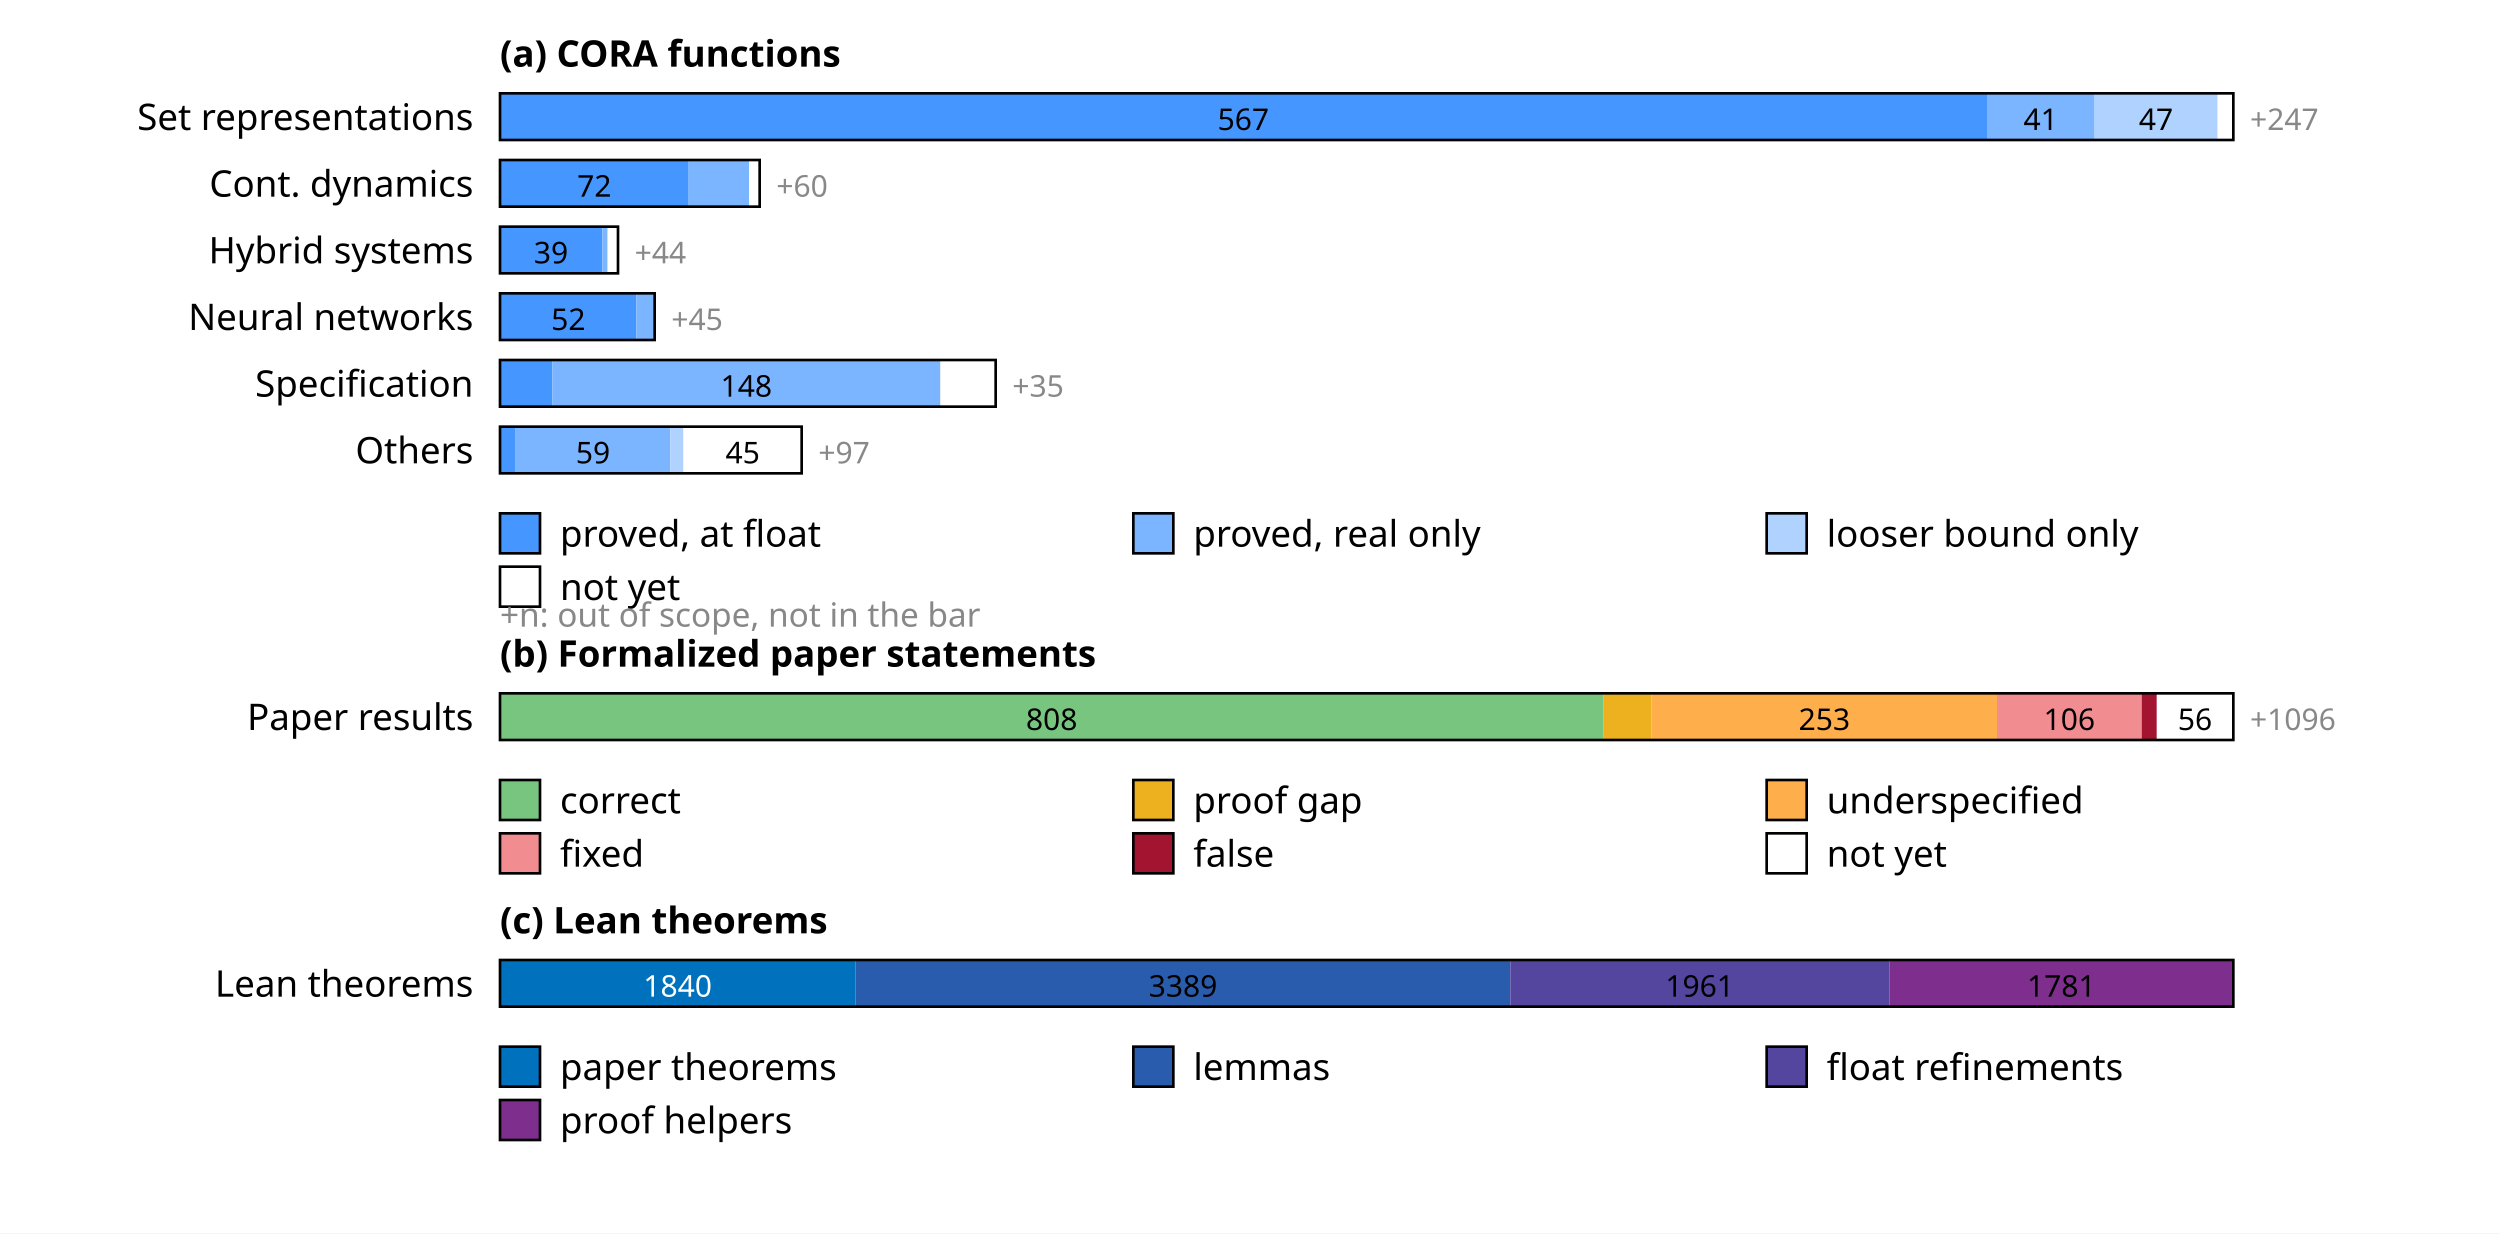
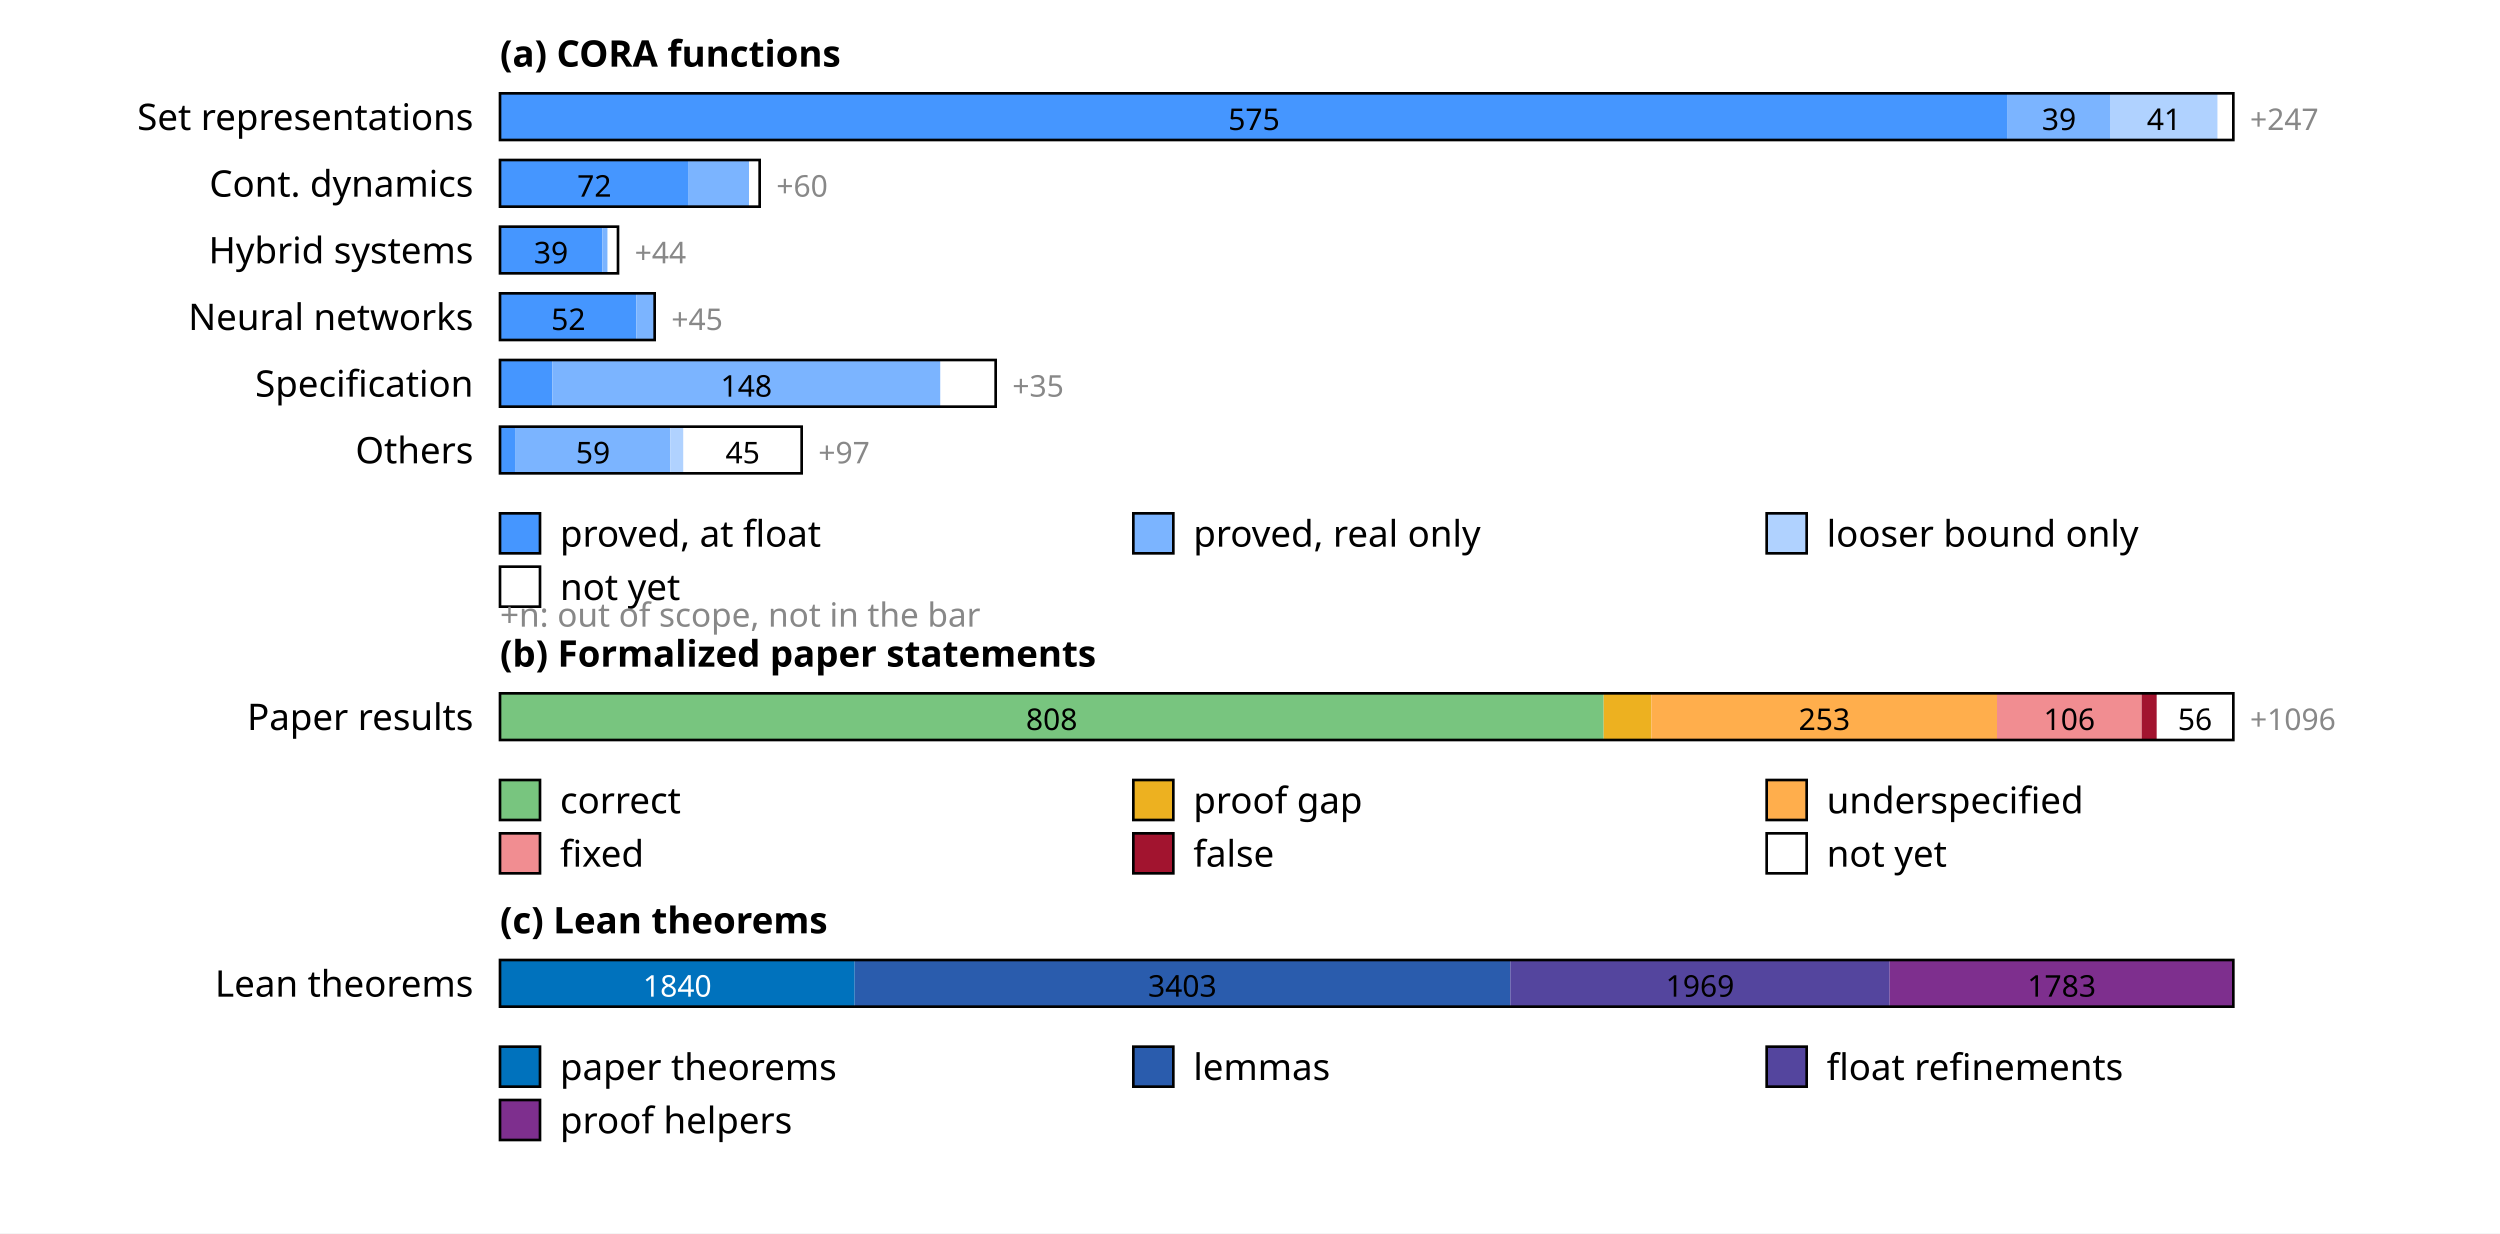
<svg xmlns="http://www.w3.org/2000/svg" width="750" height="370" font-family="sans-serif" font-size="11">
  <rect width="100%" height="100%" fill="white" />
  <text x="150" y="20" font-weight="bold">(a) CORA functions</text>
  <text x="142" y="39" text-anchor="end">Set representations</text>
-   <rect x="150.0" y="28" width="446.1" height="14" fill="rgb(69,150,255)" />
-   <text x="373.0" y="39" text-anchor="middle" font-size="9" fill="#000">567</text>
-   <rect x="596.1" y="28" width="32.3" height="14" fill="rgb(123,180,255)" />
-   <text x="612.2" y="39" text-anchor="middle" font-size="9" fill="#000">41</text>
-   <rect x="628.3" y="28" width="37.0" height="14" fill="rgb(176,210,255)" />
-   <text x="646.8" y="39" text-anchor="middle" font-size="9" fill="#000">47</text>
+   <rect x="150.0" y="28" width="452.3" height="14" fill="rgb(69,150,255)" />
+   <text x="376.2" y="39" text-anchor="middle" font-size="9" fill="#000">575</text>
+   <rect x="602.3" y="28" width="30.7" height="14" fill="rgb(123,180,255)" />
+   <text x="617.7" y="39" text-anchor="middle" font-size="9" fill="#000">39</text>
+   <rect x="633.0" y="28" width="32.3" height="14" fill="rgb(176,210,255)" />
+   <text x="649.2" y="39" text-anchor="middle" font-size="9" fill="#000">41</text>
  <rect x="665.3" y="28" width="4.7" height="14" fill="rgb(255,255,255)" />
  <rect x="150" y="28" width="520.0" height="14" fill="none" stroke="#000" stroke-width="0.8" />
  <text x="675.0" y="39" font-size="9" fill="#888">+247</text>
  <text x="142" y="59" text-anchor="end">Cont. dynamics</text>
  <rect x="150.0" y="48" width="56.6" height="14" fill="rgb(69,150,255)" />
  <text x="178.3" y="59" text-anchor="middle" font-size="9" fill="#000">72</text>
  <rect x="206.6" y="48" width="18.1" height="14" fill="rgb(123,180,255)" />
  <rect x="224.7" y="48" width="3.1" height="14" fill="rgb(255,255,255)" />
  <rect x="150" y="48" width="77.9" height="14" fill="none" stroke="#000" stroke-width="0.8" />
  <text x="232.9" y="59" font-size="9" fill="#888">+60</text>
  <text x="142" y="79" text-anchor="end">Hybrid systems</text>
  <rect x="150.0" y="68" width="30.7" height="14" fill="rgb(69,150,255)" />
  <text x="165.3" y="79" text-anchor="middle" font-size="9" fill="#000">39</text>
  <rect x="180.7" y="68" width="1.6" height="14" fill="rgb(123,180,255)" />
  <rect x="182.3" y="68" width="3.1" height="14" fill="rgb(255,255,255)" />
  <rect x="150" y="68" width="35.4" height="14" fill="none" stroke="#000" stroke-width="0.8" />
  <text x="190.4" y="79" font-size="9" fill="#888">+44</text>
  <text x="142" y="99" text-anchor="end">Neural networks</text>
  <rect x="150.0" y="88" width="40.9" height="14" fill="rgb(69,150,255)" />
  <text x="170.5" y="99" text-anchor="middle" font-size="9" fill="#000">52</text>
  <rect x="190.9" y="88" width="5.5" height="14" fill="rgb(123,180,255)" />
  <rect x="150" y="88" width="46.4" height="14" fill="none" stroke="#000" stroke-width="0.8" />
  <text x="201.4" y="99" font-size="9" fill="#888">+45</text>
  <text x="142" y="119" text-anchor="end">Specification</text>
  <rect x="150.0" y="108" width="15.7" height="14" fill="rgb(69,150,255)" />
  <rect x="165.7" y="108" width="116.4" height="14" fill="rgb(123,180,255)" />
  <text x="223.9" y="119" text-anchor="middle" font-size="9" fill="#000">148</text>
  <rect x="282.2" y="108" width="16.5" height="14" fill="rgb(255,255,255)" />
  <rect x="150" y="108" width="148.7" height="14" fill="none" stroke="#000" stroke-width="0.8" />
  <text x="303.7" y="119" font-size="9" fill="#888">+35</text>
  <text x="142" y="139" text-anchor="end">Others</text>
  <rect x="150.0" y="128" width="4.7" height="14" fill="rgb(69,150,255)" />
  <rect x="154.7" y="128" width="46.4" height="14" fill="rgb(123,180,255)" />
  <text x="177.9" y="139" text-anchor="middle" font-size="9" fill="#000">59</text>
  <rect x="201.1" y="128" width="3.9" height="14" fill="rgb(176,210,255)" />
  <rect x="205.1" y="128" width="35.4" height="14" fill="rgb(255,255,255)" />
  <text x="222.8" y="139" text-anchor="middle" font-size="9" fill="#000">45</text>
  <rect x="150" y="128" width="90.5" height="14" fill="none" stroke="#000" stroke-width="0.8" />
  <text x="245.5" y="139" font-size="9" fill="#888">+97</text>
  <rect x="150" y="154" width="12" height="12" fill="rgb(69,150,255)" stroke="#000" stroke-width="0.8" />
  <text x="168" y="164">proved, at float</text>
  <rect x="340" y="154" width="12" height="12" fill="rgb(123,180,255)" stroke="#000" stroke-width="0.8" />
  <text x="358" y="164">proved, real only</text>
  <rect x="530" y="154" width="12" height="12" fill="rgb(176,210,255)" stroke="#000" stroke-width="0.8" />
  <text x="548" y="164">looser bound only</text>
  <rect x="150" y="170" width="12" height="12" fill="rgb(255,255,255)" stroke="#000" stroke-width="0.8" />
  <text x="168" y="180">not yet</text>
  <text x="150" y="188" font-size="10" fill="#888">+n: out of scope, not in the bar</text>
  <text x="150" y="200" font-weight="bold">(b) Formalized paper statements</text>
  <text x="142" y="219" text-anchor="end">Paper results</text>
  <rect x="150.0" y="208" width="331.1" height="14" fill="rgb(120,197,127)" />
  <text x="315.5" y="219" text-anchor="middle" font-size="9" fill="#000">808</text>
  <rect x="481.1" y="208" width="14.3" height="14" fill="rgb(237,177,32)" />
  <rect x="495.4" y="208" width="103.7" height="14" fill="rgb(255,174,76)" />
  <text x="547.3" y="219" text-anchor="middle" font-size="9" fill="#000">253</text>
  <rect x="599.1" y="208" width="43.4" height="14" fill="rgb(241,141,145)" />
  <text x="620.8" y="219" text-anchor="middle" font-size="9" fill="#000">106</text>
  <rect x="642.5" y="208" width="4.5" height="14" fill="rgb(162,20,47)" />
  <rect x="647.1" y="208" width="22.9" height="14" fill="rgb(255,255,255)" />
  <text x="658.5" y="219" text-anchor="middle" font-size="9" fill="#000">56</text>
  <rect x="150" y="208" width="520.0" height="14" fill="none" stroke="#000" stroke-width="0.8" />
  <text x="675.0" y="219" font-size="9" fill="#888">+1096</text>
  <rect x="150" y="234" width="12" height="12" fill="rgb(120,197,127)" stroke="#000" stroke-width="0.8" />
  <text x="168" y="244">correct</text>
  <rect x="340" y="234" width="12" height="12" fill="rgb(237,177,32)" stroke="#000" stroke-width="0.8" />
  <text x="358" y="244">proof gap</text>
  <rect x="530" y="234" width="12" height="12" fill="rgb(255,174,76)" stroke="#000" stroke-width="0.8" />
  <text x="548" y="244">underspecified</text>
  <rect x="150" y="250" width="12" height="12" fill="rgb(241,141,145)" stroke="#000" stroke-width="0.8" />
  <text x="168" y="260">fixed</text>
  <rect x="340" y="250" width="12" height="12" fill="rgb(162,20,47)" stroke="#000" stroke-width="0.8" />
  <text x="358" y="260">false</text>
  <rect x="530" y="250" width="12" height="12" fill="rgb(255,255,255)" stroke="#000" stroke-width="0.8" />
  <text x="548" y="260">not yet</text>
  <text x="150" y="280" font-weight="bold">(c) Lean theorems</text>
  <text x="142" y="299" text-anchor="end">Lean theorems</text>
-   <rect x="150.0" y="288" width="106.7" height="14" fill="rgb(0,114,189)" />
-   <text x="203.3" y="299" text-anchor="middle" font-size="9" fill="#fff">1840</text>
-   <rect x="256.7" y="288" width="196.4" height="14" fill="rgb(42,92,173)" />
-   <text x="354.9" y="299" text-anchor="middle" font-size="9" fill="#000">3389</text>
-   <rect x="453.1" y="288" width="113.7" height="14" fill="rgb(84,69,158)" />
-   <text x="509.9" y="299" text-anchor="middle" font-size="9" fill="#000">1961</text>
-   <rect x="566.8" y="288" width="103.2" height="14" fill="rgb(126,47,142)" />
-   <text x="618.4" y="299" text-anchor="middle" font-size="9" fill="#000">1781</text>
+   <rect x="150.0" y="288" width="106.4" height="14" fill="rgb(0,114,189)" />
+   <text x="203.2" y="299" text-anchor="middle" font-size="9" fill="#fff">1840</text>
+   <rect x="256.4" y="288" width="196.7" height="14" fill="rgb(42,92,173)" />
+   <text x="354.7" y="299" text-anchor="middle" font-size="9" fill="#000">3403</text>
+   <rect x="453.1" y="288" width="113.8" height="14" fill="rgb(84,69,158)" />
+   <text x="510.0" y="299" text-anchor="middle" font-size="9" fill="#000">1969</text>
+   <rect x="566.9" y="288" width="103.1" height="14" fill="rgb(126,47,142)" />
+   <text x="618.5" y="299" text-anchor="middle" font-size="9" fill="#000">1783</text>
  <rect x="150" y="288" width="520.0" height="14" fill="none" stroke="#000" stroke-width="0.8" />
  <rect x="150" y="314" width="12" height="12" fill="rgb(0,114,189)" stroke="#000" stroke-width="0.8" />
  <text x="168" y="324">paper theorems</text>
  <rect x="340" y="314" width="12" height="12" fill="rgb(42,92,173)" stroke="#000" stroke-width="0.8" />
  <text x="358" y="324">lemmas</text>
  <rect x="530" y="314" width="12" height="12" fill="rgb(84,69,158)" stroke="#000" stroke-width="0.8" />
  <text x="548" y="324">float refinements</text>
  <rect x="150" y="330" width="12" height="12" fill="rgb(126,47,142)" stroke="#000" stroke-width="0.8" />
  <text x="168" y="340">proof helpers</text>
</svg>
